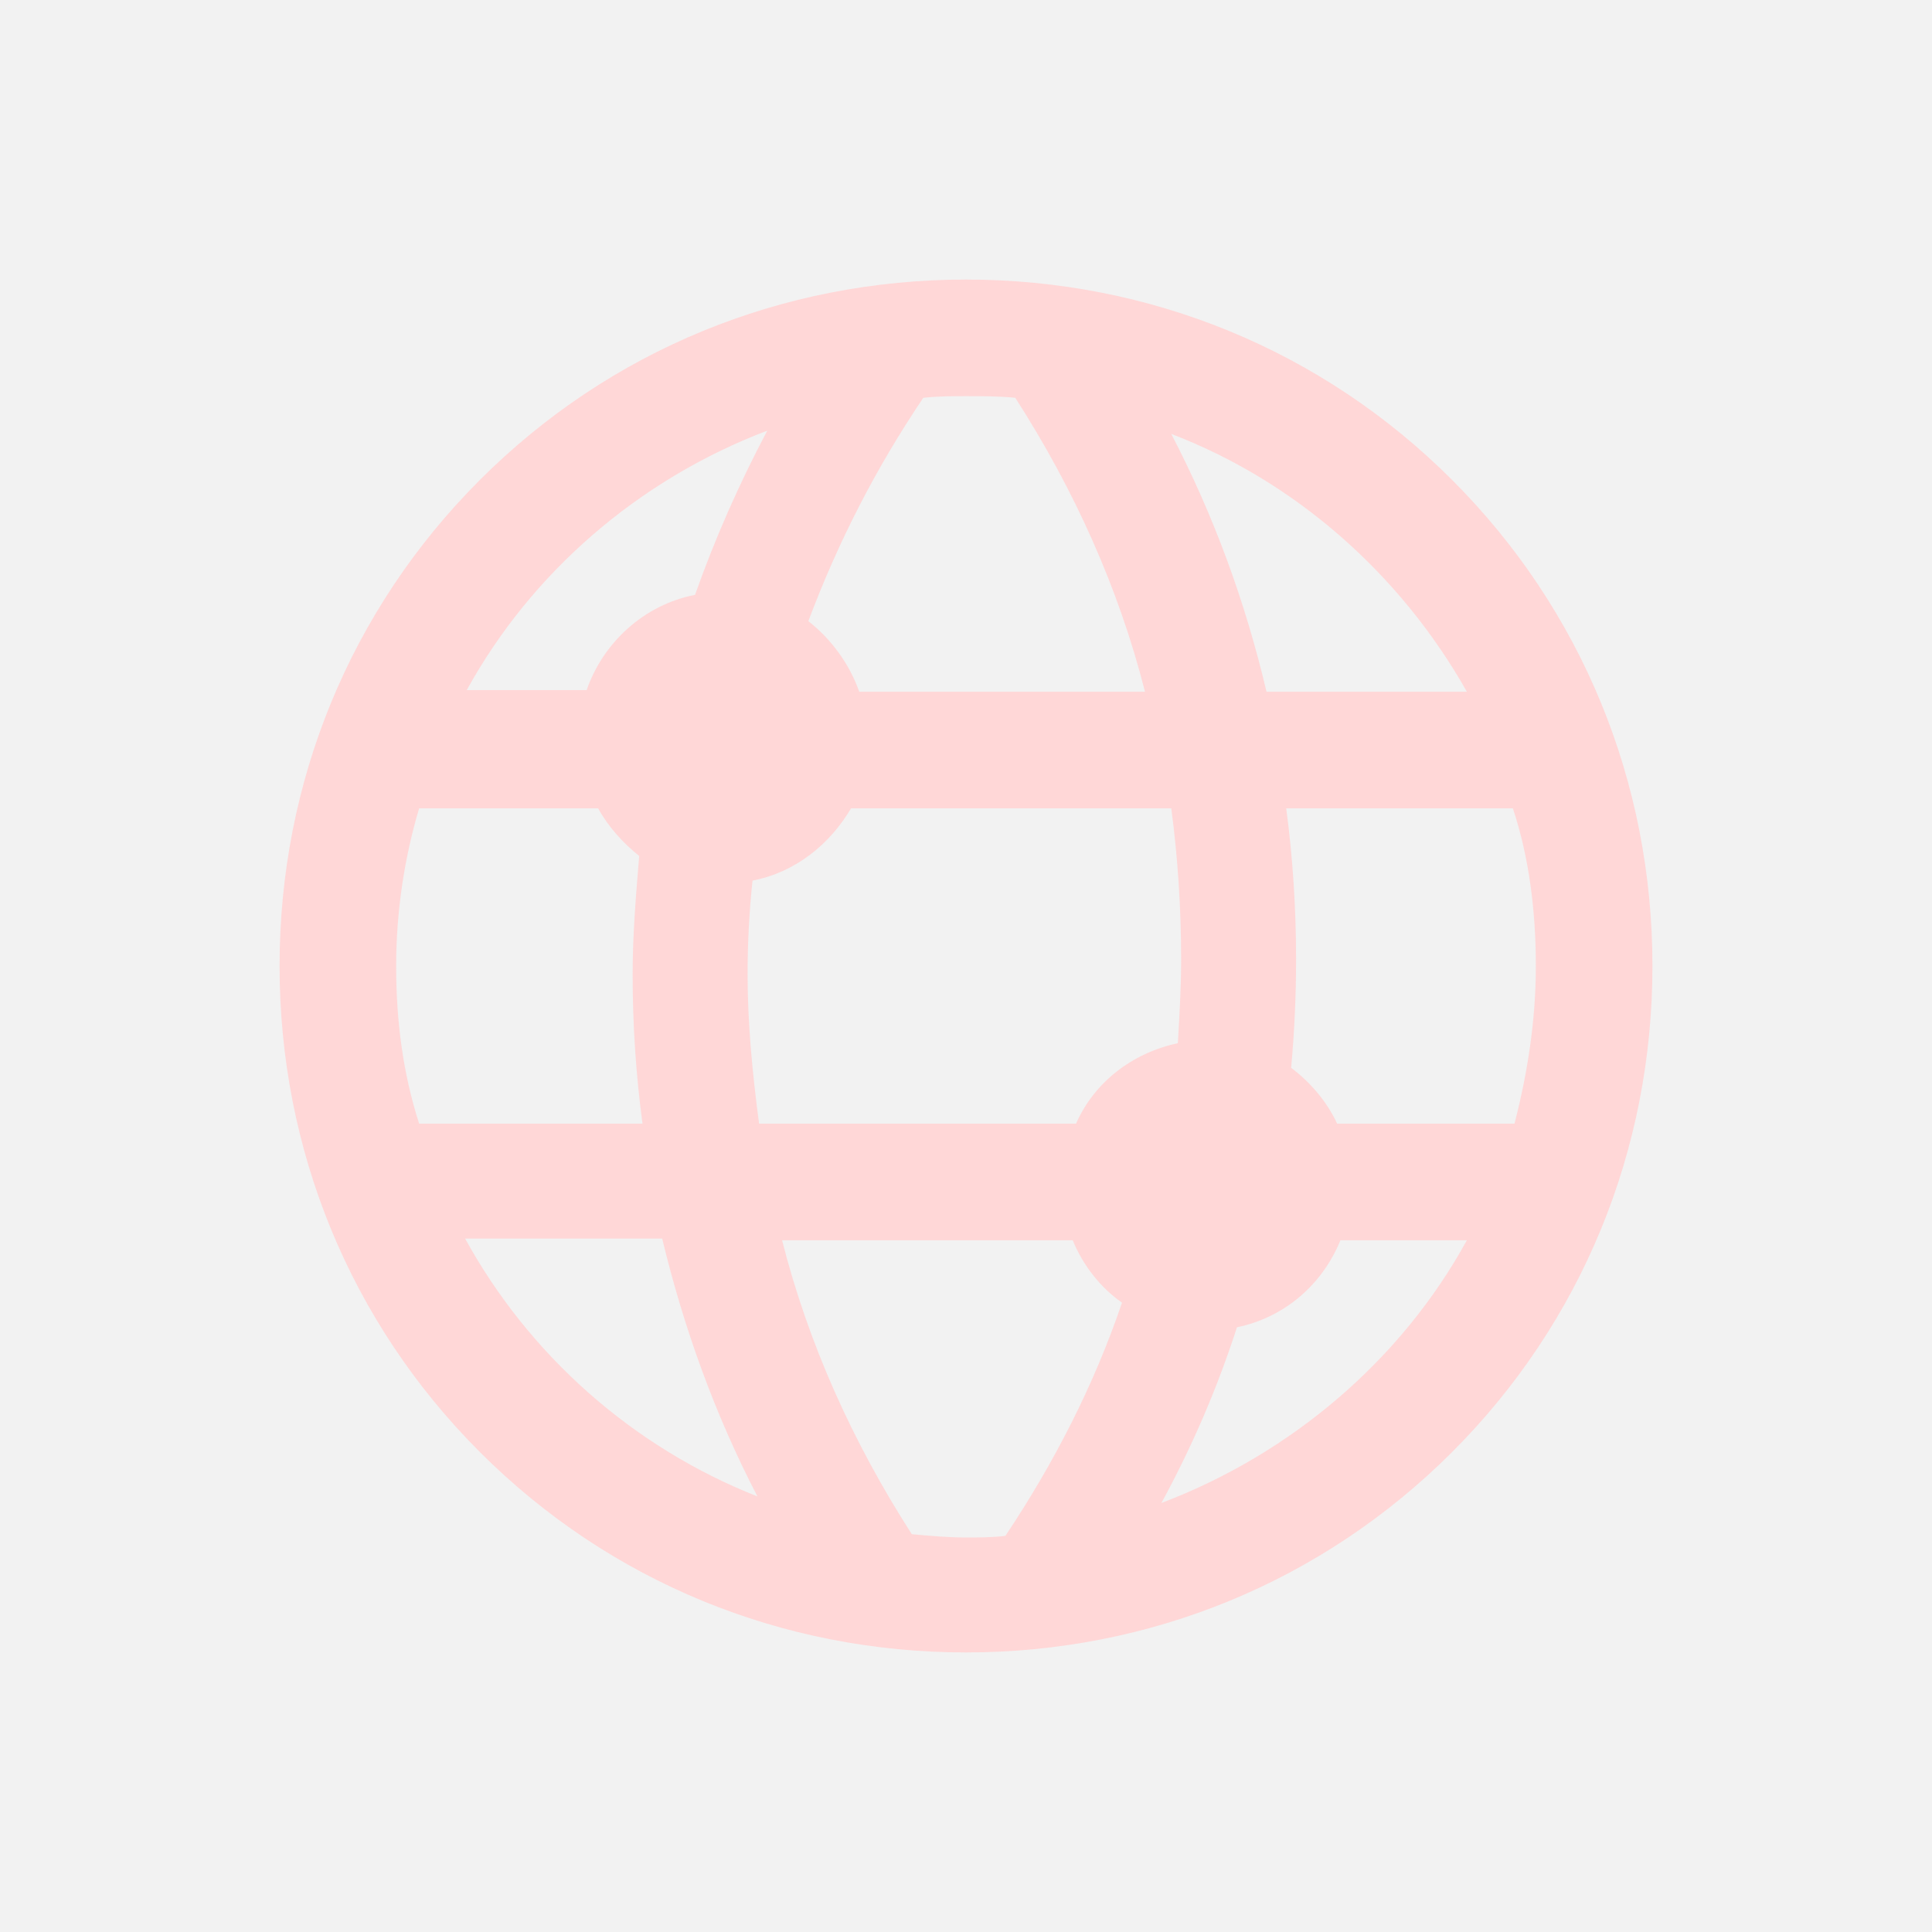
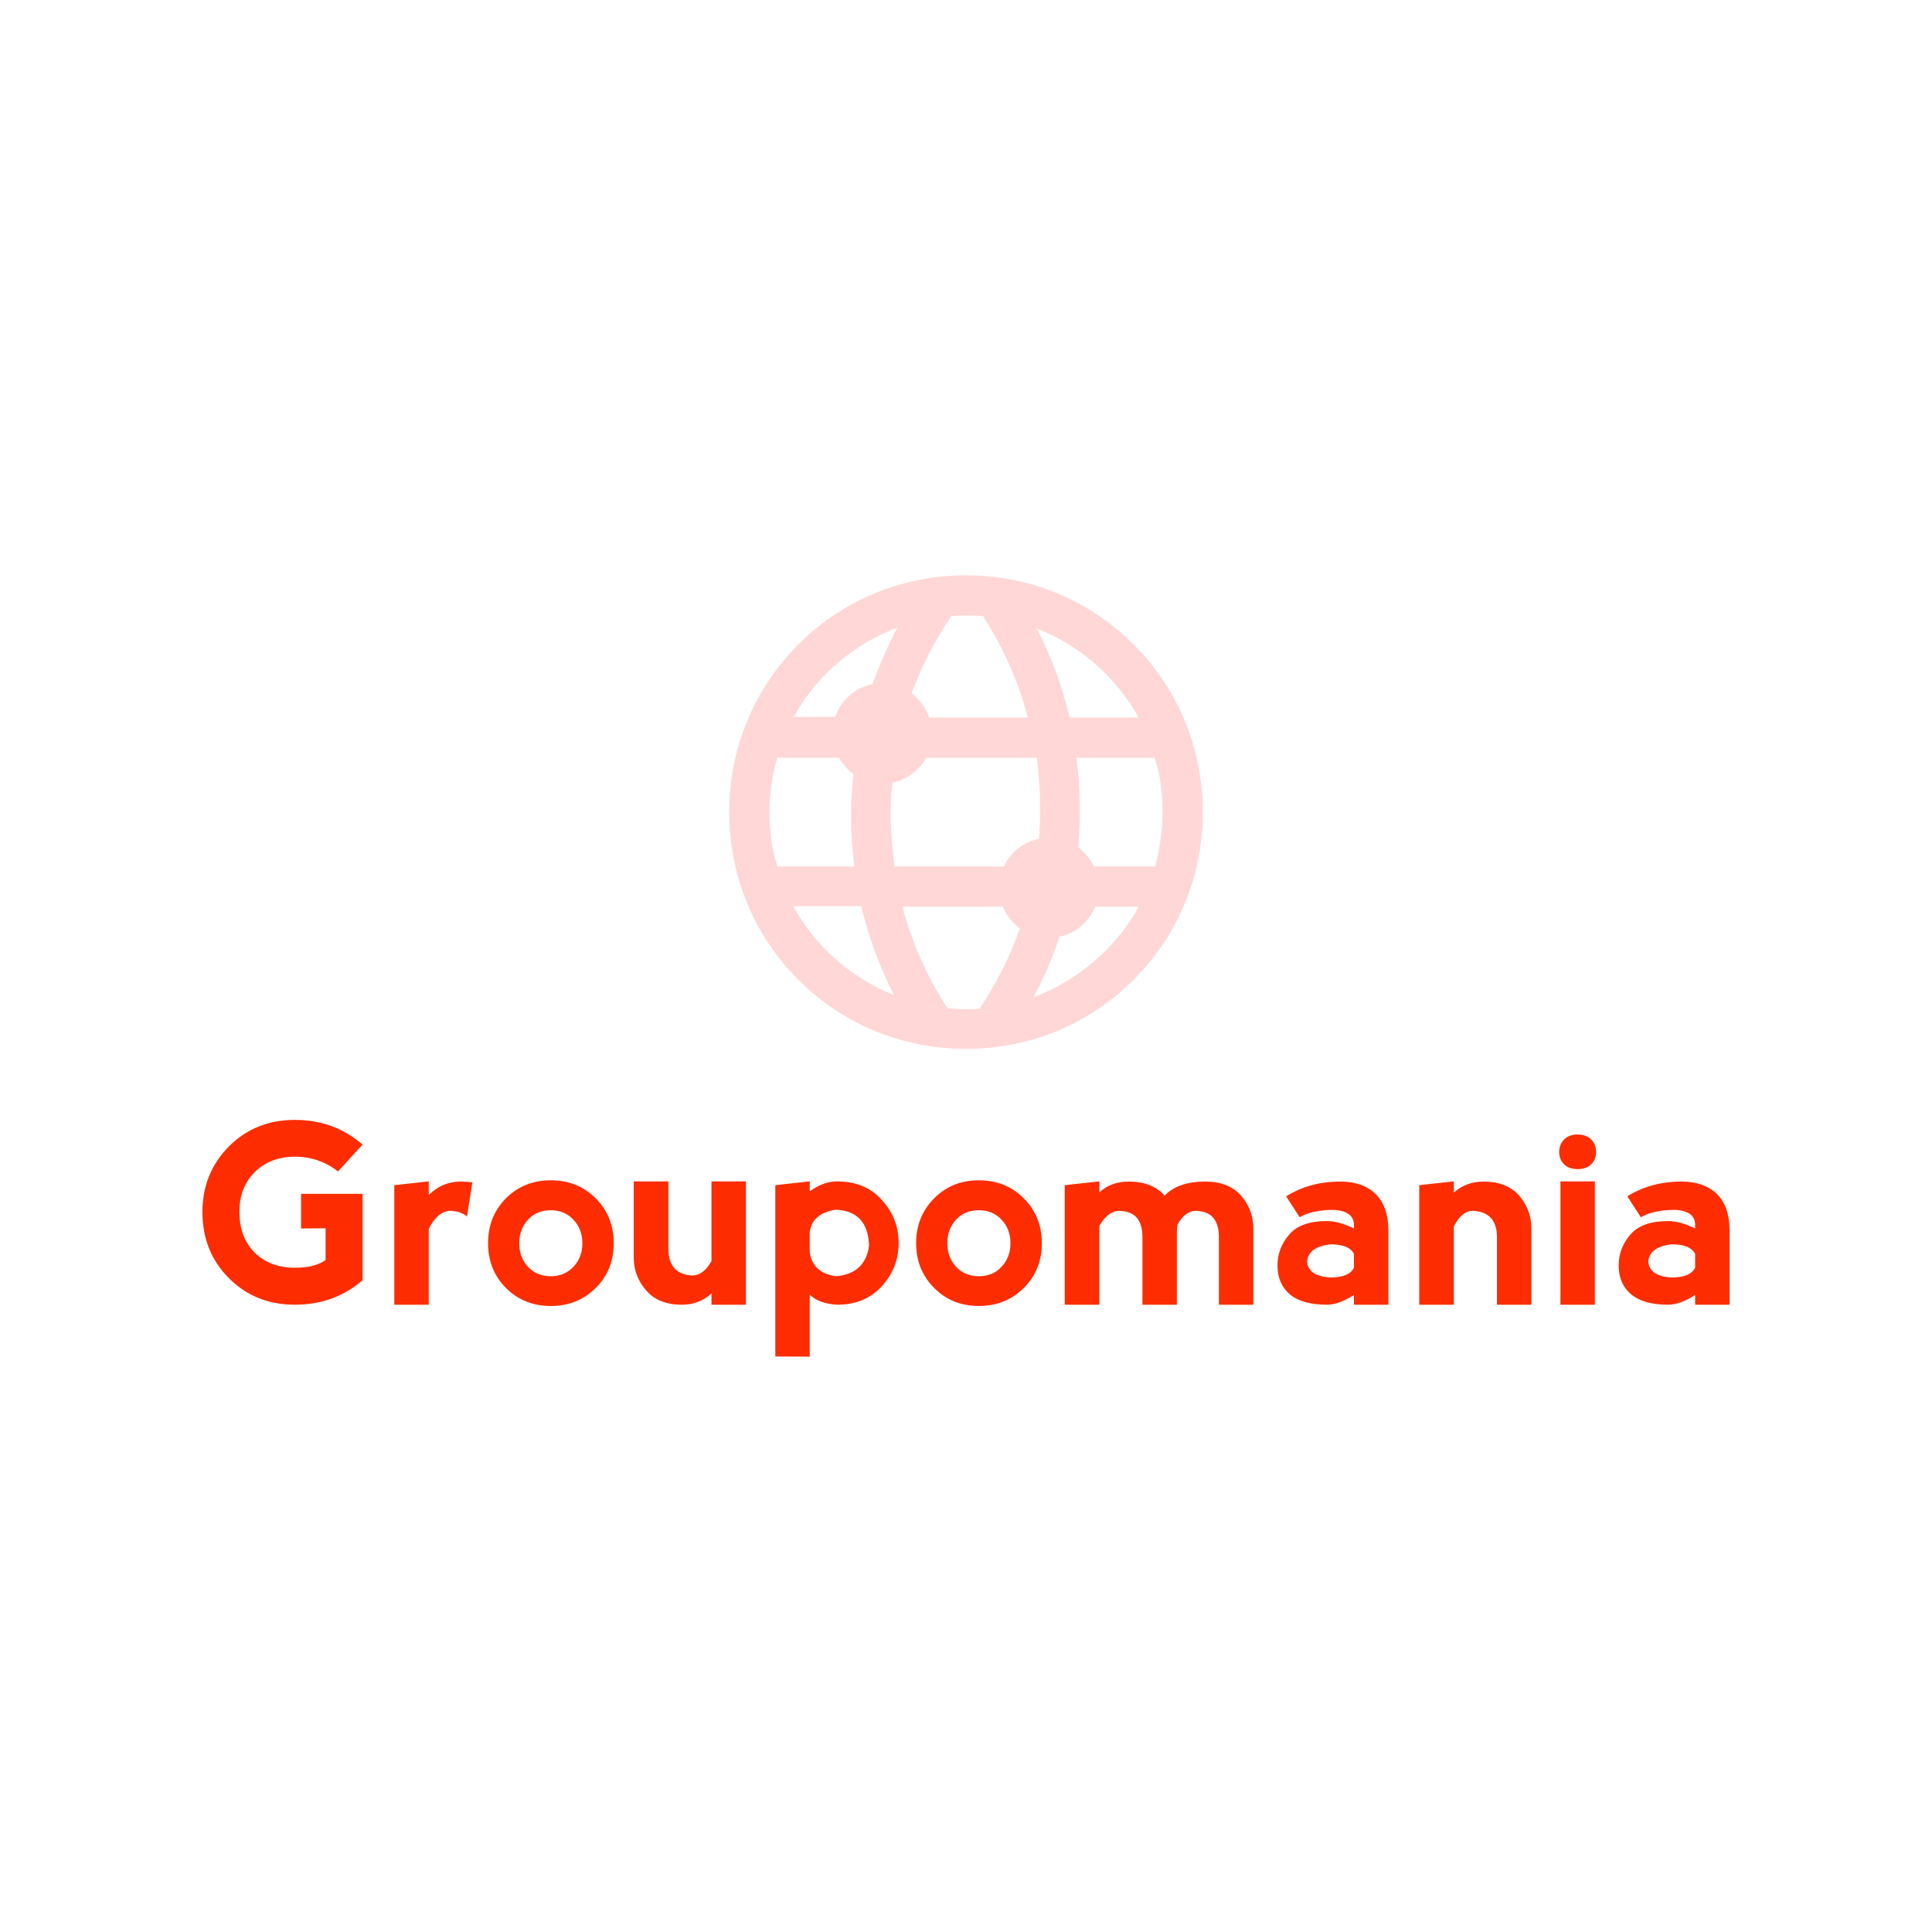
<svg xmlns="http://www.w3.org/2000/svg" data-v-1084b650="" viewBox="0 0 300 300">
-   <rect data-v-1084b650="" fill="#F2F2F2" x="0" y="0" width="300px" height="300px" class="logo-background-square" />
-   <g data-v-1084b650="" id="640fb903-7c97-3a8b-d0a7-369102908d0a" fill="#FFD7D7" stroke="none" transform="matrix(0.85,0,0,0.85,22.50001,22.50006)">
+   <rect data-v-1084b650="" fill="#FFFFFF" x="0" y="0" width="300px" height="300px" class="logo-background-square" />
+   <g data-v-1084b650="" id="7e319840-739a-a0f1-f316-ea813584ba79" fill="#FD2D01" transform="matrix(2.8,0,0,2.8,30.622,167.1206)">
+     <path d="M5.41 12.67L5.41 12.67Q3.23 12.67 1.76 11.20L1.76 11.20L1.76 11.20Q0.29 9.73 0.29 7.53L0.29 7.53L0.29 7.53Q0.29 5.37 1.76 3.89L1.76 3.89L1.76 3.89Q3.23 2.42 5.41 2.42L5.41 2.42L5.41 2.42Q7.60 2.42 9.17 3.79L9.17 3.79L7.81 5.28L7.81 5.28Q6.76 4.46 5.41 4.46L5.41 4.46L5.41 4.46Q4.03 4.47 3.18 5.33L3.18 5.33L3.18 5.33Q2.34 6.18 2.34 7.51L2.34 7.51L2.34 7.51Q2.34 8.94 3.19 9.78L3.19 9.78L3.19 9.78Q4.04 10.62 5.42 10.62L5.42 10.62L5.42 10.62Q6.53 10.62 7.12 10.19L7.12 10.19L7.12 8.43L5.76 8.44L5.76 6.52L9.17 6.52L9.17 11.31L9.17 11.31Q7.61 12.67 5.41 12.67L5.41 12.67ZM12.84 5.83L12.84 6.59L12.84 6.59Q13.58 5.84 14.63 5.84L14.63 5.84L14.63 5.84Q14.96 5.84 15.26 5.89L15.26 5.89L14.96 7.78L14.96 7.78Q14.63 7.48 14.01 7.46L14.01 7.46L14.01 7.46Q13.31 7.51 12.84 8.47L12.84 8.47L12.84 12.67L10.93 12.67L10.93 6.04L12.84 5.83ZM19.61 12.74L19.61 12.74Q18.12 12.74 17.12 11.74L17.12 11.74L17.12 11.74Q16.13 10.74 16.13 9.26L16.13 9.26L16.13 9.26Q16.13 7.77 17.12 6.77L17.12 6.77L17.12 6.77Q18.12 5.77 19.61 5.77L19.61 5.77L19.61 5.77Q21.10 5.77 22.10 6.77L22.10 6.77L22.10 6.77Q23.10 7.77 23.10 9.26L23.10 9.26L23.10 9.26Q23.10 10.75 22.10 11.74L22.10 11.74L22.10 11.74Q21.10 12.74 19.61 12.74L19.61 12.74ZM19.61 11.09L19.61 11.09L19.61 11.09Q20.38 11.09 20.87 10.56L20.87 10.56L20.87 10.56Q21.36 10.04 21.36 9.26L21.36 9.26L21.36 9.26Q21.36 8.48 20.87 7.96L20.87 7.96L20.87 7.96Q20.38 7.43 19.60 7.43L19.60 7.43L19.60 7.43Q18.83 7.43 18.34 7.96L18.34 7.96L18.34 7.96Q17.86 8.48 17.86 9.26L17.86 9.26L17.86 9.26Q17.86 10.04 18.34 10.56L18.34 10.56L18.34 10.56Q18.83 11.09 19.61 11.09ZM28.52 10.25L28.52 10.25L28.52 5.83L30.43 5.83L30.43 12.67L28.52 12.67L28.52 12.05L28.52 12.05Q27.83 12.67 26.88 12.67L26.88 12.67L26.88 12.67Q25.58 12.67 24.90 11.88L24.90 11.88L24.90 11.88Q24.21 11.09 24.21 10.07L24.21 10.07L24.21 5.83L26.13 5.83L26.13 9.59L26.13 9.59Q26.13 10.27 26.47 10.65L26.47 10.65L26.47 10.65Q26.81 11.03 27.50 11.05L27.50 11.05L27.50 11.05Q28.10 11.01 28.52 10.25ZM33.97 15.55L32.06 15.54L32.06 6.04L33.97 5.83L33.97 6.38L33.97 6.38Q34.74 5.83 35.48 5.83L35.48 5.83L35.48 5.83Q37.05 5.83 37.97 6.86L37.97 6.86L37.97 6.86Q38.90 7.88 38.90 9.25L38.90 9.25L38.90 9.25Q38.90 10.62 37.97 11.64L37.97 11.64L37.97 11.64Q37.05 12.67 35.48 12.67L35.48 12.67L35.48 12.67Q34.45 12.60 33.97 12.11L33.97 12.11L33.97 15.55ZM33.97 8.63L33.97 8.63L33.97 9.74L33.97 9.74Q34.11 10.89 35.41 11.09L35.41 11.09L35.41 11.09Q37.05 10.96 37.26 9.39L37.26 9.39L37.26 9.39Q37.19 7.47 35.41 7.40L35.41 7.40L35.41 7.40Q34.11 7.61 33.97 8.63ZM43.35 12.74L43.35 12.74Q41.86 12.74 40.87 11.74L40.87 11.74L40.87 11.74Q39.87 10.74 39.87 9.26L39.87 9.26L39.87 9.26Q39.87 7.77 40.87 6.77L40.87 6.77L40.87 6.77Q41.86 5.77 43.35 5.77L43.35 5.77L43.35 5.77Q44.84 5.77 45.84 6.77L45.84 6.77L45.84 6.77Q46.84 7.77 46.84 9.26L46.84 9.26L46.84 9.26Q46.84 10.75 45.84 11.74L45.84 11.74L45.84 11.74Q44.84 12.74 43.35 12.74L43.35 12.74ZM43.35 11.09L43.35 11.09L43.35 11.09Q44.13 11.09 44.61 10.56L44.61 10.56L44.61 10.56Q45.10 10.04 45.10 9.26L45.10 9.26L45.10 9.26Q45.10 8.48 44.61 7.96L44.61 7.96L44.61 7.96Q44.13 7.43 43.34 7.43L43.34 7.43L43.34 7.43Q42.57 7.43 42.08 7.96L42.08 7.96L42.08 7.96Q41.60 8.48 41.60 9.26L41.60 9.26L41.60 9.26Q41.60 10.04 42.08 10.56L42.08 10.56L42.08 10.56Q42.57 11.09 43.35 11.09ZM50.03 8.30L50.03 8.30L50.03 12.67L48.11 12.67L48.11 6.04L50.03 5.83L50.03 6.44L50.03 6.44Q50.67 5.84 51.67 5.84L51.67 5.84L51.67 5.84Q52.96 5.84 53.65 6.62L53.65 6.62L53.65 6.62Q54.40 5.84 55.90 5.84L55.90 5.84L55.90 5.84Q57.20 5.84 57.89 6.62L57.89 6.62L57.89 6.62Q58.57 7.41 58.57 8.44L58.57 8.44L58.57 12.67L56.66 12.67L56.66 8.91L56.66 8.91Q56.66 8.23 56.35 7.85L56.35 7.85L56.35 7.85Q56.04 7.48 55.35 7.46L55.35 7.46L55.35 7.46Q54.78 7.50 54.37 8.21L54.37 8.21L54.37 8.21Q54.33 8.42 54.33 8.64L54.33 8.64L54.33 12.67L52.42 12.67L52.42 8.91L52.42 8.91Q52.42 8.23 52.11 7.85L52.11 7.85L52.11 7.85Q51.80 7.48 51.11 7.46L51.11 7.46L51.11 7.46Q50.48 7.50 50.03 8.30ZM61.14 7.82L60.39 6.66L60.39 6.66Q61.69 5.84 63.40 5.84L63.40 5.84L63.40 5.84Q64.63 5.84 65.34 6.52L65.34 6.52L65.34 6.52Q66.06 7.21 66.06 8.57L66.06 8.57L66.06 12.67L64.15 12.67L64.15 12.13L64.15 12.13Q63.31 12.67 62.64 12.67L62.64 12.67L62.64 12.67Q61.28 12.67 60.59 12.09L60.59 12.09L60.59 12.09Q59.91 11.51 59.91 10.49L59.91 10.49L59.91 10.49Q59.91 9.53 60.56 8.78L60.56 8.78L60.56 8.78Q61.20 8.03 62.64 8.03L62.64 8.03L62.64 8.03Q63.31 8.03 64.15 8.44L64.15 8.44L64.15 8.23L64.15 8.23Q64.13 7.48 63.05 7.41L63.05 7.41L63.05 7.41Q61.82 7.41 61.14 7.82L61.14 7.82ZM64.15 10.62L64.15 10.62L64.15 9.85L64.15 9.85Q63.88 9.32 62.85 9.32L62.85 9.32L62.85 9.32Q61.62 9.46 61.55 10.28L61.55 10.28L61.55 10.28Q61.62 11.09 62.85 11.16L62.85 11.16L62.85 11.16Q63.88 11.16 64.15 10.62ZM69.69 8.33L69.69 8.33L69.69 12.67L67.77 12.67L67.77 6.04L69.69 5.83L69.69 6.45L69.69 6.45Q70.38 5.84 71.33 5.84L71.33 5.84L71.33 5.84Q72.63 5.84 73.31 6.62L73.31 6.62L73.31 6.62Q73.99 7.41 73.99 8.44L73.99 8.44L73.99 12.67L72.08 12.67L72.08 8.91L72.08 8.91Q72.08 8.23 71.74 7.85L71.74 7.85L71.74 7.85Q71.39 7.48 70.70 7.46L70.70 7.46L70.70 7.46Q70.11 7.50 69.69 8.33ZM77.51 12.67L75.60 12.67L75.60 5.83L77.51 5.83L77.51 12.67ZM75.53 4.20L75.53 4.20L75.53 4.20Q75.53 4.61 75.80 4.88L75.80 4.88L75.80 4.88Q76.08 5.15 76.56 5.15L76.56 5.15L76.56 5.15Q77.03 5.15 77.31 4.88L77.31 4.88L77.31 4.88Q77.58 4.61 77.58 4.20L77.58 4.20L77.58 4.20Q77.58 3.79 77.31 3.51L77.31 3.51L77.31 3.51Q77.03 3.23 76.54 3.23L76.54 3.23L76.54 3.23Q76.08 3.23 75.80 3.51L75.80 3.51L75.80 3.51Q75.53 3.79 75.53 4.20ZM80.06 7.82L79.31 6.66L79.31 6.66Q80.61 5.84 82.32 5.84L82.32 5.84L82.32 5.84Q83.55 5.84 84.27 6.52L84.27 6.52L84.27 6.52Q84.98 7.21 84.98 8.57L84.98 8.57L84.98 12.67L83.07 12.67L83.07 12.13L83.07 12.13Q82.24 12.67 81.57 12.67L81.57 12.67L81.57 12.67Q80.20 12.67 79.52 12.09L79.52 12.09L79.52 12.09Q78.83 11.51 78.83 10.49L78.83 10.49L78.83 10.49Q78.83 9.53 79.48 8.78L79.48 8.78L79.48 8.78Q80.12 8.03 81.57 8.03L81.57 8.03L81.57 8.03Q82.23 8.03 83.07 8.44L83.07 8.44L83.07 8.23L83.07 8.23Q83.06 7.48 81.98 7.41L81.98 7.41L81.98 7.41Q80.75 7.41 80.06 7.82L80.06 7.82ZM83.07 10.62L83.07 10.62L83.07 9.85L83.07 9.85Q82.80 9.32 81.77 9.32L81.77 9.32L81.77 9.32Q80.54 9.46 80.47 10.28L80.47 10.28L80.47 10.28Q80.54 11.09 81.77 11.16L81.77 11.16L81.77 11.16Q82.80 11.16 83.07 10.62Z" />
+   </g>
+   <g data-v-1084b650="" id="4cb061db-73fa-16fe-1d0a-15980590225e" stroke="none" fill="#FFD7D7" transform="matrix(0.2931738,0,0,0.2931738,106.0239,82.12729)">
    <svg viewBox="-205 207 100 100">
      <switch>
        <g>
          <path d="M-155 298.8c11.2 0 21.7-4.3 29.6-12.2 7.9-7.9 12.2-18.4 12.2-29.6 0-11.2-4.3-21.7-12.2-29.6-7.9-7.9-18.4-12.2-29.6-12.2s-21.7 4.3-29.6 12.2c-7.9 7.9-12.2 18.4-12.2 29.6 0 11.2 4.3 21.7 12.2 29.6 7.9 7.9 18.4 12.2 29.6 12.2zm2.4-7.1c-.8.1-1.6.1-2.4.1-1.1 0-2.2-.1-3.3-.2-3.6-5.6-6.3-11.6-7.9-17.9h17.7c.6 1.5 1.7 2.9 3 3.8-1.7 5-4.1 9.7-7.1 14.2zm9.5-2c1.9-3.5 3.4-7 4.6-10.7 2.9-.6 5.2-2.6 6.3-5.3h7.7c-4 7.3-10.7 13-18.6 16zm22.8-32.7c0 3.3-.5 6.5-1.3 9.6h-10.8c-.6-1.3-1.6-2.5-2.8-3.4.2-2.2.3-4.4.3-6.6 0-3.1-.2-6.2-.6-9.2h13.8c1 3 1.4 6.3 1.4 9.6zm-4.2-16.7h-12.2c-1.3-5.5-3.2-10.7-5.8-15.7 7.6 2.9 14 8.6 18 15.7zm-17.4 16.3c0 1.7-.1 3.4-.2 5.1-2.8.6-5.1 2.4-6.2 4.9h-19.3c-.4-3-.7-6.1-.7-9.1 0-1.9.1-3.8.3-5.7 2.6-.5 4.7-2.2 6-4.4h19.5c.4 3 .6 6.1.6 9.2zm-15.7-34.2c.9-.1 1.8-.1 2.6-.1 1 0 2 0 3 .1 3.6 5.6 6.3 11.6 7.9 17.9h-17.4c-.6-1.7-1.7-3.2-3.1-4.3 1.8-4.8 4.1-9.3 7-13.6zm-9.5 2c-1.7 3.2-3.2 6.6-4.4 10-3.1.6-5.6 2.9-6.6 5.8h-7.3c3.9-7.1 10.4-12.8 18.3-15.8zm-22.6 32.6c0-3.3.5-6.6 1.4-9.6h10.9c.6 1.1 1.5 2.1 2.5 2.9-.2 2.4-.4 4.8-.4 7.2 0 3.1.2 6.1.6 9.1h-13.6c-1-3.1-1.4-6.3-1.4-9.6zm16.2 16.6c1.3 5.4 3.2 10.7 5.8 15.7-7.6-3-13.9-8.6-17.8-15.7h12z" />
        </g>
      </switch>
    </svg>
  </g>
</svg>
